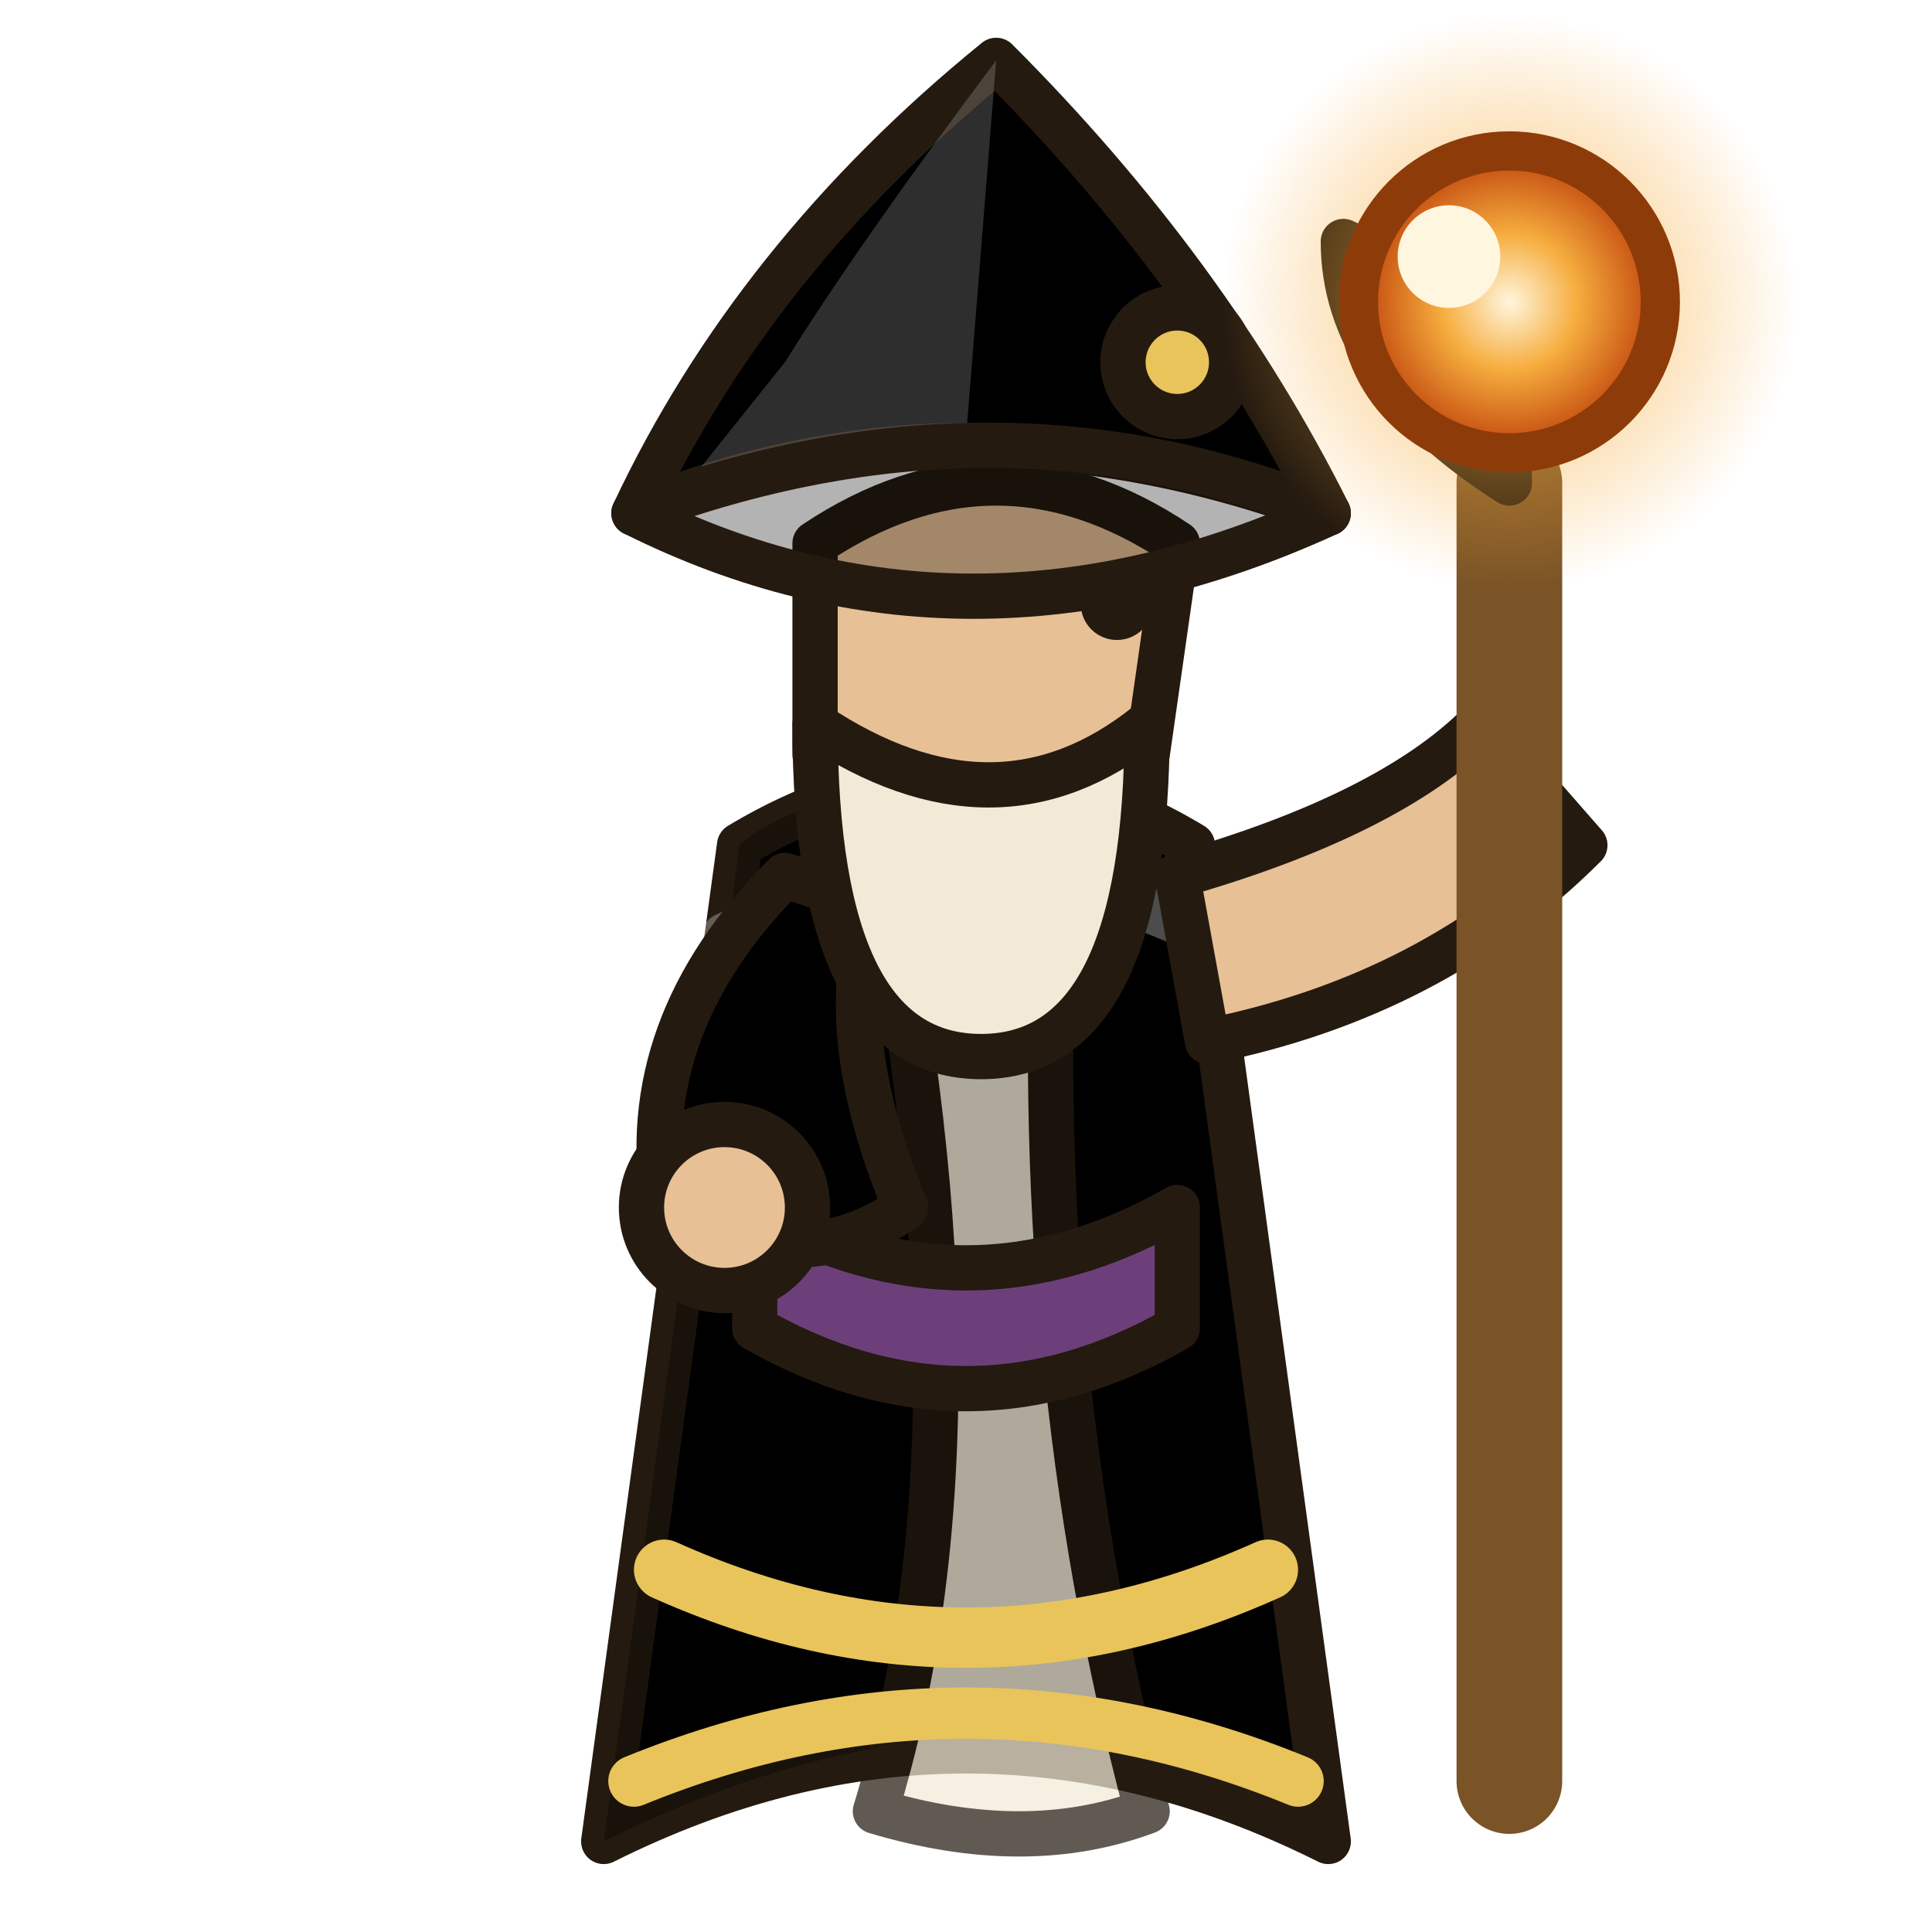
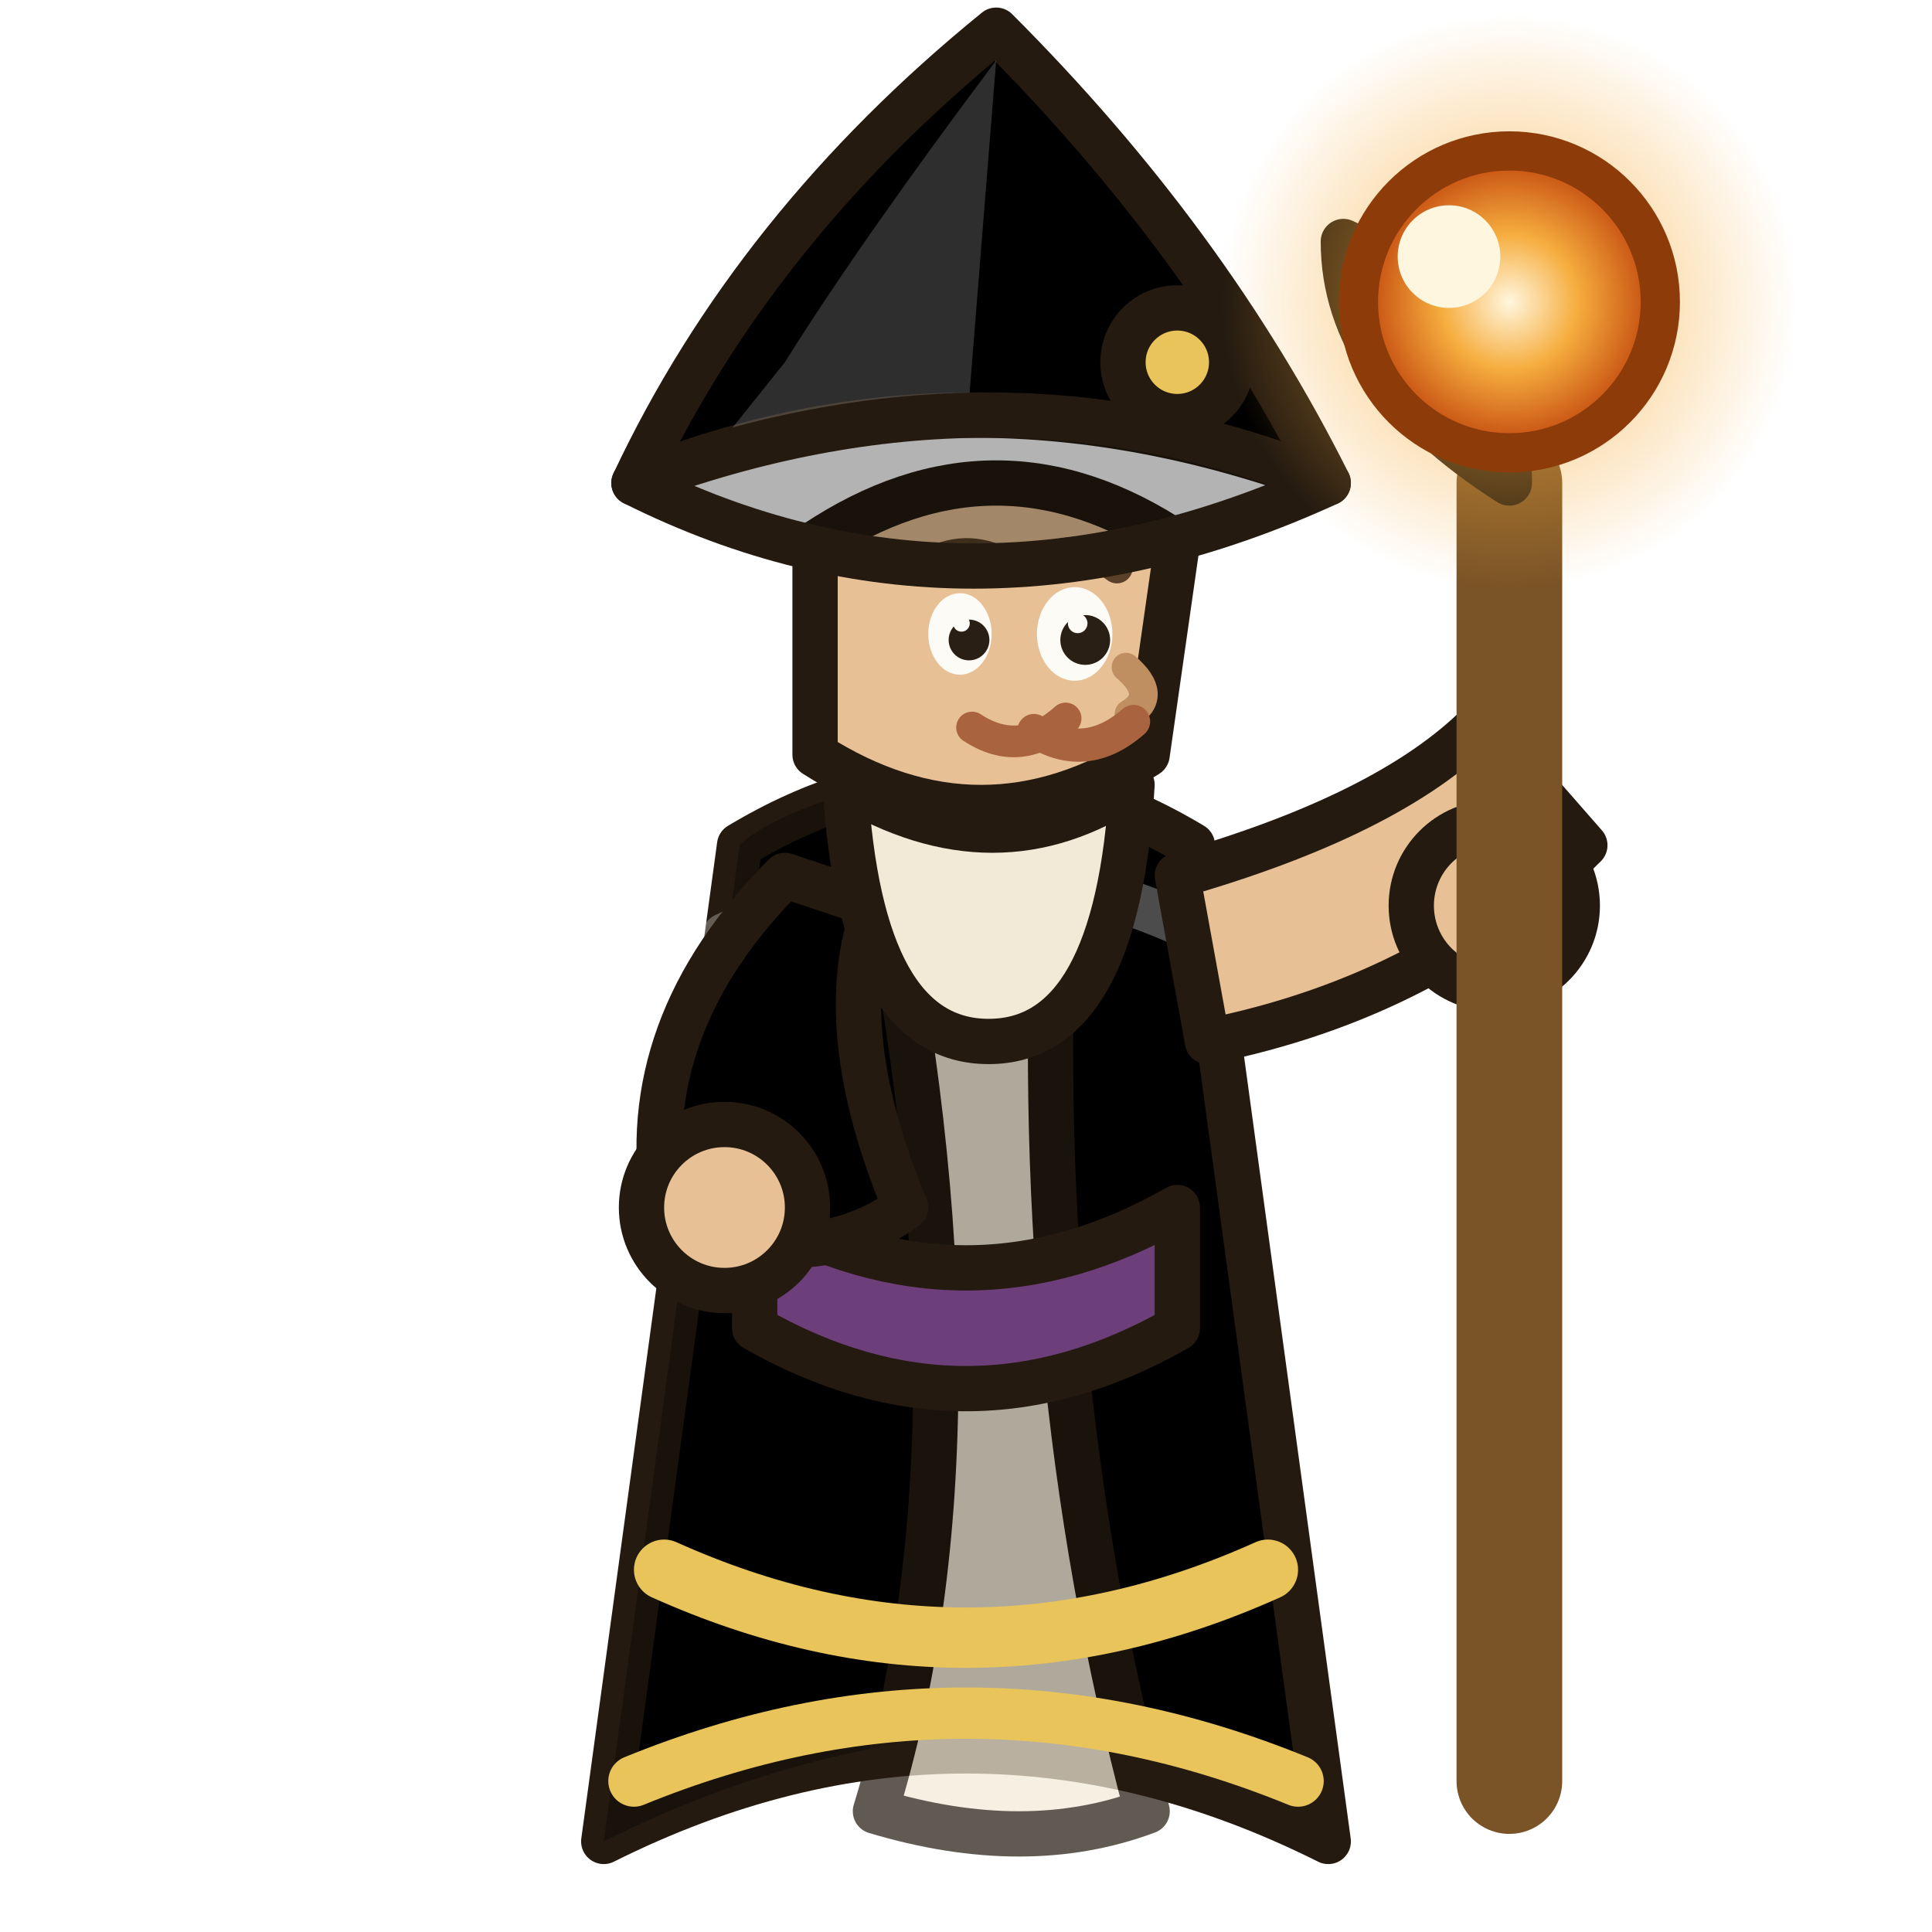
<svg xmlns="http://www.w3.org/2000/svg" viewBox="0 0 128 128" aria-hidden="true">
  <defs>
    <radialGradient id="m-orb">
      <stop offset="0%" stop-color="#fff6de" />
      <stop offset="45%" stop-color="#f6ad3e" />
      <stop offset="100%" stop-color="#bf420b" />
    </radialGradient>
    <radialGradient id="m-halo">
      <stop offset="0%" stop-color="rgba(246,173,62,0.8)" />
      <stop offset="100%" stop-color="rgba(246,173,62,0)" />
    </radialGradient>
  </defs>
  <g stroke="#241a10" stroke-width="3" stroke-linejoin="round" stroke-linecap="round">
    <g class="part-robe">
      <path d="M40 122 q24 -12 48 0 l-9 -66 q-15 -9 -30 0 Z" fill="currentColor" />
      <path d="M40 122 q12 -6 24 -7 l-6 -63 q-7 2 -9 4 Z" fill="rgba(0,0,0,0.3)" stroke="none" />
      <path d="M58 56 q8 38 0 64 q10 3 18 0 q-8 -30 -6 -64 Z" fill="#f2ead7" opacity="0.72" />
      <path d="M44 104 q20 9 40 0" fill="none" stroke="#e8c45a" stroke-width="4" />
      <path d="M42 118 q22 -9 44 0" fill="none" stroke="#e8c45a" stroke-width="3.4" />
      <path d="M50 80 q14 8 28 0 l0 8 q-14 8 -28 0 Z" fill="#6d3f7a" />
      <path d="M48 62 q16 -8 32 0" fill="none" stroke="rgba(255,255,255,0.3)" stroke-width="3" />
    </g>
    <g class="part-arm-back">
      <path d="M52 58 q-10 10 -8 22 q9 5 16 0 q-5 -12 -2 -20 Z" fill="currentColor" />
      <circle cx="48" cy="80" r="5.5" fill="#e8c096" />
    </g>
    <g class="part-head">
      <path d="M54 36 q12 -8 24 0 l-2 14 q-11 7 -22 0 Z" fill="#e8c096" />
-       <circle cx="74" cy="40" r="2.4" fill="#241a10" stroke="none" />
-       <path d="M54 48 q12 8 22 0 q0 22 -11 22 q-11 0 -11 -22 Z" fill="#f2ead7" />
-       <path d="M66 4 q14 14 22 30 q-24 -9 -46 0 q8 -17 24 -30 Z" fill="currentColor" />
+       <g stroke="none">
+         <ellipse cx="63.6" cy="42" rx="2.1" ry="2.7" fill="#fdfbf6" />
+         <ellipse cx="71.2" cy="42" rx="2.5" ry="3.1" fill="#fdfbf6" />
+         <circle cx="64.2" cy="42.4" r="1.35" fill="#2a1f14" />
+         <circle cx="71.9" cy="42.4" r="1.65" fill="#2a1f14" />
+         <circle cx="63.7" cy="41.3" r="0.55" fill="#fdfbf6" />
+         <circle cx="71.4" cy="41.3" r="0.65" fill="#fdfbf6" />
+       </g>
+       <g fill="none" stroke="#5a4028" stroke-width="2.1" stroke-linecap="round">
+         <path d="M61 37.7 q2.6 -1.7 5.2 -0.5" />
+         <path d="M68.8 37.3 q2.8 -1.5 5.2 0.3" />
+       </g>
+       <path d="M74.6 44.2 q2.2 1.9 0.2 3.1" fill="none" stroke="#c08f61" stroke-width="1.9" stroke-linecap="round" />
+       <path d="M64.4 48.2 q3.2 2.1 6.2 -0.6" fill="none" stroke="#a9643f" stroke-width="2.1" stroke-linecap="round" />
+       <path d="M68.5 48.4 q3.4 2.2 6.6 -0.6" fill="none" stroke="#a9643f" stroke-width="2.2" stroke-linecap="round" />
+       <path d="M56 52 q10 6 19 0 q-1 17 -9.5 17 q-8.5 0 -9.5 -17 Z" fill="#f2ead7" />
+       <path d="M66 2 q14 14 22 30 q-24 -9 -46 0 q8 -17 24 -30 Z" fill="currentColor" />
      <path d="M66 4 q-9 12 -14 20 l-8 10 q10 -4 20 -5 Z" fill="rgba(255,255,255,0.18)" stroke="none" />
-       <path d="M42 34 q24 -9 46 0 q-24 11 -46 0 Z" fill="rgba(0,0,0,0.3)" />
+       <path d="M42 32 q24 -9 46 0 q-24 11 -46 0 Z" fill="rgba(0,0,0,0.3)" />
      <circle cx="78" cy="24" r="3.6" fill="#e8c45a" />
    </g>
    <g class="part-arm-front">
      <path d="M78 58 q14 -4 20 -10 l7 8 q-10 10 -25 13 Z" fill="#e8c096" />
+       <circle cx="99" cy="60" r="5.5" fill="#e8c096" />
      <g class="part-staff">
        <path d="M100 32 L100 118" fill="none" stroke="#7a5326" stroke-width="7" />
        <path d="M100 32 q-11 -7 -11 -16 q11 5 11 16 Z" fill="#7a5326" />
        <circle class="part-orb-halo" cx="100" cy="20" r="19" fill="url(#m-halo)" stroke="none" />
        <circle class="part-orb" cx="100" cy="20" r="10" fill="url(#m-orb)" stroke="#8e3b0a" stroke-width="2.6" />
        <circle cx="96" cy="17" r="3.4" fill="#fff6e0" stroke="none" />
      </g>
    </g>
  </g>
</svg>
